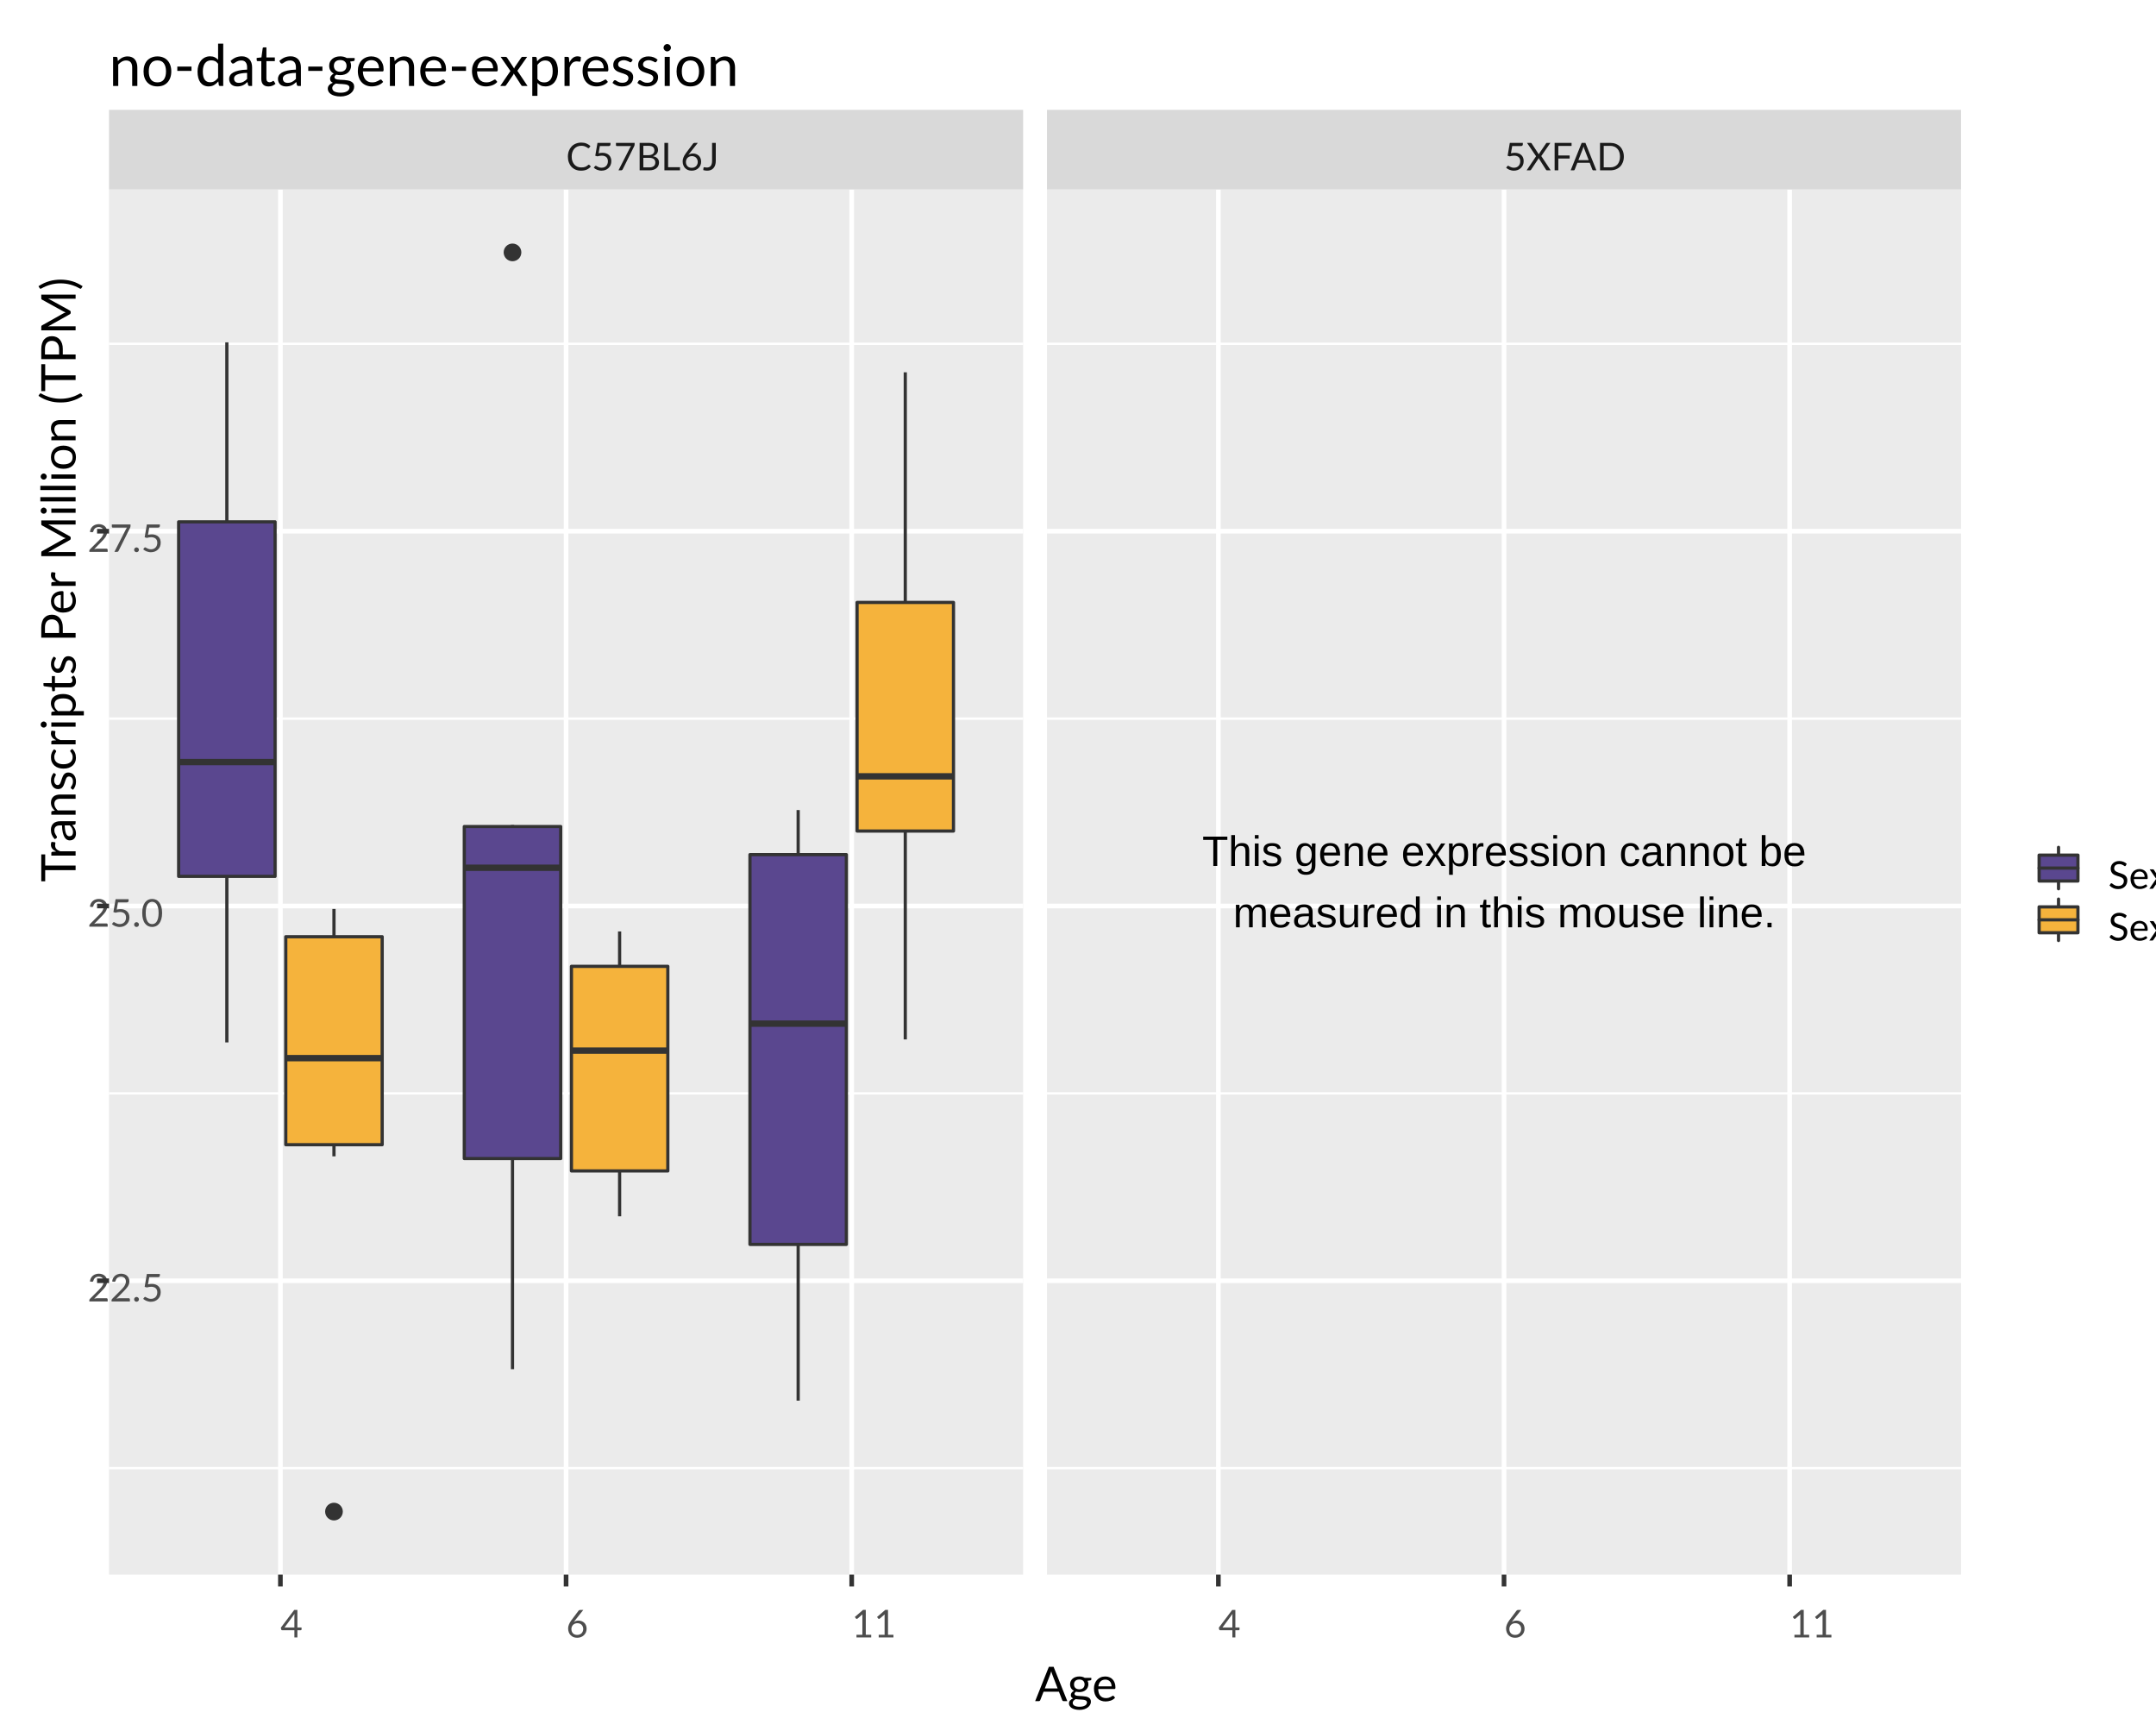
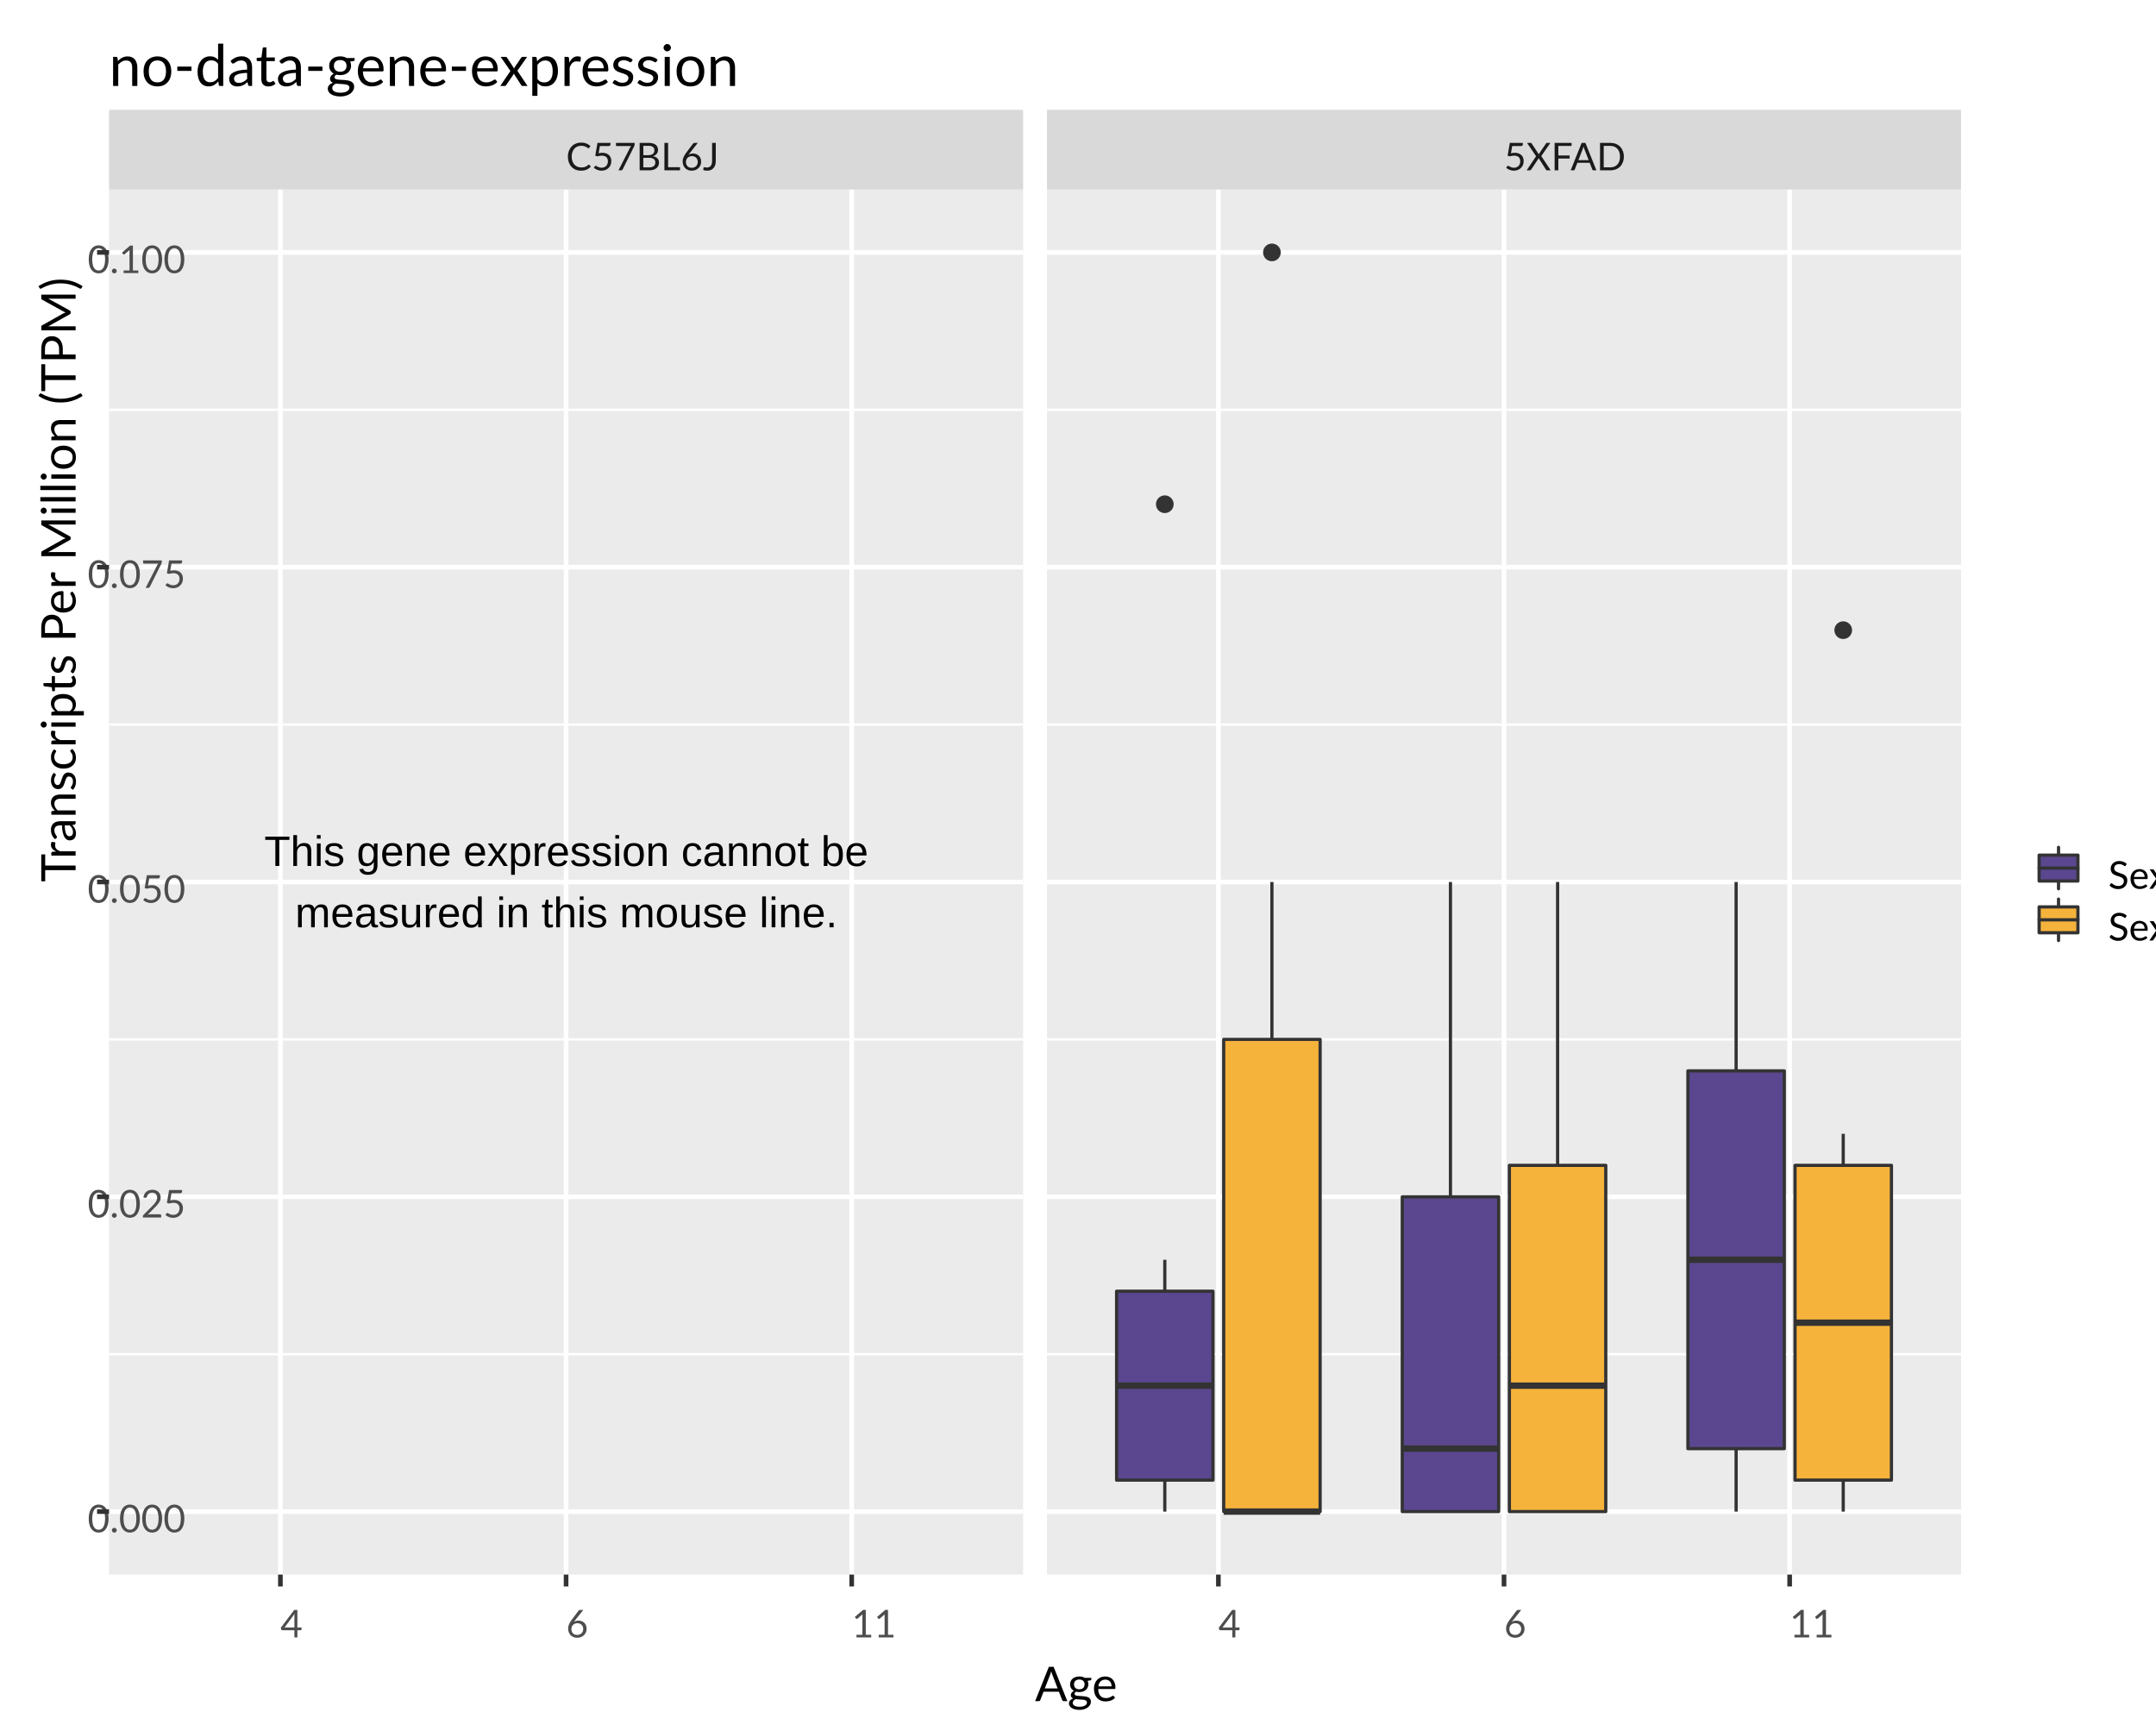
<svg xmlns="http://www.w3.org/2000/svg" viewBox="0 0 720.00 576.00">
  <defs>
    <style type="text/css">
    line, polyline, polygon, path, rect, circle {
      fill: none;
      stroke: #000000;
      stroke-linecap: round;
      stroke-linejoin: round;
      stroke-miterlimit: 10.00;
    }
  </style>
  </defs>
  <rect width="100%" height="100%" style="stroke: none; fill: #FFFFFF;" />
  <rect x="0.00" y="0.00" width="720.00" height="576.00" style="stroke-width: 1.55; stroke: #FFFFFF; fill: #FFFFFF;" />
  <defs>
    <clipPath id="cpMzYuNDF8MzQxLjY3fDUyNS43N3w2My4yNQ==">
      <rect x="36.41" y="63.25" width="305.26" height="462.52" />
    </clipPath>
  </defs>
  <rect x="36.41" y="63.25" width="305.26" height="462.52" style="stroke-width: 1.55; stroke: none; fill: #EBEBEB;" clip-path="url(#cpMzYuNDF8MzQxLjY3fDUyNS43N3w2My4yNQ==)" />
-   <polyline points="36.41,490.23 341.67,490.23 " style="stroke-width: 0.78; stroke: #FFFFFF; stroke-linecap: butt;" clip-path="url(#cpMzYuNDF8MzQxLjY3fDUyNS43N3w2My4yNQ==)" />
-   <polyline points="36.41,365.09 341.67,365.09 " style="stroke-width: 0.78; stroke: #FFFFFF; stroke-linecap: butt;" clip-path="url(#cpMzYuNDF8MzQxLjY3fDUyNS43N3w2My4yNQ==)" />
-   <polyline points="36.41,239.95 341.67,239.95 " style="stroke-width: 0.78; stroke: #FFFFFF; stroke-linecap: butt;" clip-path="url(#cpMzYuNDF8MzQxLjY3fDUyNS43N3w2My4yNQ==)" />
-   <polyline points="36.41,114.81 341.67,114.81 " style="stroke-width: 0.78; stroke: #FFFFFF; stroke-linecap: butt;" clip-path="url(#cpMzYuNDF8MzQxLjY3fDUyNS43N3w2My4yNQ==)" />
-   <polyline points="36.41,427.66 341.67,427.66 " style="stroke-width: 1.55; stroke: #FFFFFF; stroke-linecap: butt;" clip-path="url(#cpMzYuNDF8MzQxLjY3fDUyNS43N3w2My4yNQ==)" />
-   <polyline points="36.41,302.52 341.67,302.52 " style="stroke-width: 1.55; stroke: #FFFFFF; stroke-linecap: butt;" clip-path="url(#cpMzYuNDF8MzQxLjY3fDUyNS43N3w2My4yNQ==)" />
-   <polyline points="36.41,177.38 341.67,177.38 " style="stroke-width: 1.55; stroke: #FFFFFF; stroke-linecap: butt;" clip-path="url(#cpMzYuNDF8MzQxLjY3fDUyNS43N3w2My4yNQ==)" />
+   <polyline points="36.41,452.19 341.67,452.19 " style="stroke-width: 0.78; stroke: #FFFFFF; stroke-linecap: butt;" clip-path="url(#cpMzYuNDF8MzQxLjY3fDUyNS43N3w2My4yNQ==)" />
+   <polyline points="36.41,347.07 341.67,347.07 " style="stroke-width: 0.78; stroke: #FFFFFF; stroke-linecap: butt;" clip-path="url(#cpMzYuNDF8MzQxLjY3fDUyNS43N3w2My4yNQ==)" />
+   <polyline points="36.41,241.95 341.67,241.95 " style="stroke-width: 0.78; stroke: #FFFFFF; stroke-linecap: butt;" clip-path="url(#cpMzYuNDF8MzQxLjY3fDUyNS43N3w2My4yNQ==)" />
+   <polyline points="36.41,136.83 341.67,136.83 " style="stroke-width: 0.78; stroke: #FFFFFF; stroke-linecap: butt;" clip-path="url(#cpMzYuNDF8MzQxLjY3fDUyNS43N3w2My4yNQ==)" />
+   <polyline points="36.41,504.74 341.67,504.74 " style="stroke-width: 1.55; stroke: #FFFFFF; stroke-linecap: butt;" clip-path="url(#cpMzYuNDF8MzQxLjY3fDUyNS43N3w2My4yNQ==)" />
+   <polyline points="36.41,399.63 341.67,399.63 " style="stroke-width: 1.55; stroke: #FFFFFF; stroke-linecap: butt;" clip-path="url(#cpMzYuNDF8MzQxLjY3fDUyNS43N3w2My4yNQ==)" />
+   <polyline points="36.41,294.51 341.67,294.51 " style="stroke-width: 1.55; stroke: #FFFFFF; stroke-linecap: butt;" clip-path="url(#cpMzYuNDF8MzQxLjY3fDUyNS43N3w2My4yNQ==)" />
+   <polyline points="36.41,189.39 341.67,189.39 " style="stroke-width: 1.55; stroke: #FFFFFF; stroke-linecap: butt;" clip-path="url(#cpMzYuNDF8MzQxLjY3fDUyNS43N3w2My4yNQ==)" />
+   <polyline points="36.41,84.28 341.67,84.28 " style="stroke-width: 1.55; stroke: #FFFFFF; stroke-linecap: butt;" clip-path="url(#cpMzYuNDF8MzQxLjY3fDUyNS43N3w2My4yNQ==)" />
  <polyline points="93.64,525.77 93.64,63.25 " style="stroke-width: 1.55; stroke: #FFFFFF; stroke-linecap: butt;" clip-path="url(#cpMzYuNDF8MzQxLjY3fDUyNS43N3w2My4yNQ==)" />
  <polyline points="189.04,525.77 189.04,63.25 " style="stroke-width: 1.55; stroke: #FFFFFF; stroke-linecap: butt;" clip-path="url(#cpMzYuNDF8MzQxLjY3fDUyNS43N3w2My4yNQ==)" />
  <polyline points="284.43,525.77 284.43,63.25 " style="stroke-width: 1.55; stroke: #FFFFFF; stroke-linecap: butt;" clip-path="url(#cpMzYuNDF8MzQxLjY3fDUyNS43N3w2My4yNQ==)" />
-   <line x1="75.76" y1="174.25" x2="75.76" y2="114.31" style="stroke-width: 1.07; stroke: #333333; stroke-linecap: butt;" clip-path="url(#cpMzYuNDF8MzQxLjY3fDUyNS43N3w2My4yNQ==)" />
-   <line x1="75.76" y1="292.63" x2="75.76" y2="348.07" style="stroke-width: 1.07; stroke: #333333; stroke-linecap: butt;" clip-path="url(#cpMzYuNDF8MzQxLjY3fDUyNS43N3w2My4yNQ==)" />
-   <polygon points="59.66,174.25 59.66,292.63 91.86,292.63 91.86,174.25 59.66,174.25 " style="stroke-width: 1.07; stroke: #333333; fill: #5A478F;" clip-path="url(#cpMzYuNDF8MzQxLjY3fDUyNS43N3w2My4yNQ==)" />
-   <line x1="59.66" y1="254.47" x2="91.86" y2="254.47" style="stroke-width: 2.13; stroke: #333333; stroke-linecap: butt;" clip-path="url(#cpMzYuNDF8MzQxLjY3fDUyNS43N3w2My4yNQ==)" />
-   <circle cx="111.53" cy="504.74" r="1.95pt" style="stroke-width: 0.71; stroke: #333333; fill: #333333;" clip-path="url(#cpMzYuNDF8MzQxLjY3fDUyNS43N3w2My4yNQ==)" />
-   <line x1="111.53" y1="312.78" x2="111.53" y2="303.52" style="stroke-width: 1.07; stroke: #333333; stroke-linecap: butt;" clip-path="url(#cpMzYuNDF8MzQxLjY3fDUyNS43N3w2My4yNQ==)" />
-   <line x1="111.53" y1="382.23" x2="111.53" y2="386.11" style="stroke-width: 1.07; stroke: #333333; stroke-linecap: butt;" clip-path="url(#cpMzYuNDF8MzQxLjY3fDUyNS43N3w2My4yNQ==)" />
-   <polygon points="95.43,312.78 95.43,382.23 127.63,382.23 127.63,312.78 95.43,312.78 " style="stroke-width: 1.07; stroke: #333333; fill: #F5B33C;" clip-path="url(#cpMzYuNDF8MzQxLjY3fDUyNS43N3w2My4yNQ==)" />
-   <line x1="95.43" y1="353.33" x2="127.63" y2="353.33" style="stroke-width: 2.13; stroke: #333333; stroke-linecap: butt;" clip-path="url(#cpMzYuNDF8MzQxLjY3fDUyNS43N3w2My4yNQ==)" />
-   <circle cx="171.15" cy="84.28" r="1.95pt" style="stroke-width: 0.71; stroke: #333333; fill: #333333;" clip-path="url(#cpMzYuNDF8MzQxLjY3fDUyNS43N3w2My4yNQ==)" />
-   <line x1="171.15" y1="275.99" x2="171.15" y2="275.49" style="stroke-width: 1.07; stroke: #333333; stroke-linecap: butt;" clip-path="url(#cpMzYuNDF8MzQxLjY3fDUyNS43N3w2My4yNQ==)" />
-   <line x1="171.15" y1="386.86" x2="171.15" y2="457.19" style="stroke-width: 1.07; stroke: #333333; stroke-linecap: butt;" clip-path="url(#cpMzYuNDF8MzQxLjY3fDUyNS43N3w2My4yNQ==)" />
-   <polygon points="155.05,275.99 155.05,386.86 187.25,386.86 187.25,275.99 155.05,275.99 " style="stroke-width: 1.07; stroke: #333333; fill: #5A478F;" clip-path="url(#cpMzYuNDF8MzQxLjY3fDUyNS43N3w2My4yNQ==)" />
-   <line x1="155.05" y1="289.75" x2="187.25" y2="289.75" style="stroke-width: 2.13; stroke: #333333; stroke-linecap: butt;" clip-path="url(#cpMzYuNDF8MzQxLjY3fDUyNS43N3w2My4yNQ==)" />
-   <line x1="206.92" y1="322.67" x2="206.92" y2="311.03" style="stroke-width: 1.07; stroke: #333333; stroke-linecap: butt;" clip-path="url(#cpMzYuNDF8MzQxLjY3fDUyNS43N3w2My4yNQ==)" />
-   <line x1="206.92" y1="390.99" x2="206.92" y2="406.13" style="stroke-width: 1.07; stroke: #333333; stroke-linecap: butt;" clip-path="url(#cpMzYuNDF8MzQxLjY3fDUyNS43N3w2My4yNQ==)" />
-   <polygon points="190.83,322.67 190.83,390.99 223.02,390.99 223.02,322.67 190.83,322.67 " style="stroke-width: 1.07; stroke: #333333; fill: #F5B33C;" clip-path="url(#cpMzYuNDF8MzQxLjY3fDUyNS43N3w2My4yNQ==)" />
-   <line x1="190.83" y1="350.82" x2="223.02" y2="350.82" style="stroke-width: 2.13; stroke: #333333; stroke-linecap: butt;" clip-path="url(#cpMzYuNDF8MzQxLjY3fDUyNS43N3w2My4yNQ==)" />
-   <line x1="266.55" y1="285.37" x2="266.55" y2="270.48" style="stroke-width: 1.07; stroke: #333333; stroke-linecap: butt;" clip-path="url(#cpMzYuNDF8MzQxLjY3fDUyNS43N3w2My4yNQ==)" />
-   <line x1="266.55" y1="415.52" x2="266.55" y2="467.70" style="stroke-width: 1.07; stroke: #333333; stroke-linecap: butt;" clip-path="url(#cpMzYuNDF8MzQxLjY3fDUyNS43N3w2My4yNQ==)" />
-   <polygon points="250.45,285.37 250.45,415.52 282.64,415.52 282.64,285.37 250.45,285.37 " style="stroke-width: 1.07; stroke: #333333; fill: #5A478F;" clip-path="url(#cpMzYuNDF8MzQxLjY3fDUyNS43N3w2My4yNQ==)" />
-   <line x1="250.45" y1="341.81" x2="282.64" y2="341.81" style="stroke-width: 2.13; stroke: #333333; stroke-linecap: butt;" clip-path="url(#cpMzYuNDF8MzQxLjY3fDUyNS43N3w2My4yNQ==)" />
-   <line x1="302.32" y1="201.16" x2="302.32" y2="124.32" style="stroke-width: 1.07; stroke: #333333; stroke-linecap: butt;" clip-path="url(#cpMzYuNDF8MzQxLjY3fDUyNS43N3w2My4yNQ==)" />
-   <line x1="302.32" y1="277.49" x2="302.32" y2="347.07" style="stroke-width: 1.07; stroke: #333333; stroke-linecap: butt;" clip-path="url(#cpMzYuNDF8MzQxLjY3fDUyNS43N3w2My4yNQ==)" />
-   <polygon points="286.22,201.16 286.22,277.49 318.42,277.49 318.42,201.16 286.22,201.16 " style="stroke-width: 1.07; stroke: #333333; fill: #F5B33C;" clip-path="url(#cpMzYuNDF8MzQxLjY3fDUyNS43N3w2My4yNQ==)" />
-   <line x1="286.22" y1="259.22" x2="318.42" y2="259.22" style="stroke-width: 2.13; stroke: #333333; stroke-linecap: butt;" clip-path="url(#cpMzYuNDF8MzQxLjY3fDUyNS43N3w2My4yNQ==)" />
+   <g clip-path="url(#cpMzYuNDF8MzQxLjY3fDUyNS43N3w2My4yNQ==)">
+     <text x="88.27" y="289.16" style="font-size: 14.23px; font-family: Liberation Sans;" textLength="201.55px" lengthAdjust="spacingAndGlyphs">This gene expression cannot be</text>
+   </g>
+   <g clip-path="url(#cpMzYuNDF8MzQxLjY3fDUyNS43N3w2My4yNQ==)">
+     <text x="98.55" y="309.64" style="font-size: 14.23px; font-family: Liberation Sans;" textLength="180.97px" lengthAdjust="spacingAndGlyphs">measured in this mouse line.</text>
+   </g>
  <defs>
    <clipPath id="cpMC4wMHw3MjAuMDB8NTc2LjAwfDAuMDA=">
      <rect x="0.00" y="0.00" width="720.00" height="576.00" />
    </clipPath>
  </defs>
  <defs>
    <clipPath id="cpMzQ5LjY0fDY1NC45MHw1MjUuNzd8NjMuMjU=">
      <rect x="349.64" y="63.25" width="305.26" height="462.52" />
    </clipPath>
  </defs>
  <rect x="349.64" y="63.25" width="305.26" height="462.52" style="stroke-width: 1.55; stroke: none; fill: #EBEBEB;" clip-path="url(#cpMzQ5LjY0fDY1NC45MHw1MjUuNzd8NjMuMjU=)" />
-   <polyline points="349.64,490.23 654.90,490.23 " style="stroke-width: 0.78; stroke: #FFFFFF; stroke-linecap: butt;" clip-path="url(#cpMzQ5LjY0fDY1NC45MHw1MjUuNzd8NjMuMjU=)" />
-   <polyline points="349.64,365.09 654.90,365.09 " style="stroke-width: 0.78; stroke: #FFFFFF; stroke-linecap: butt;" clip-path="url(#cpMzQ5LjY0fDY1NC45MHw1MjUuNzd8NjMuMjU=)" />
-   <polyline points="349.64,239.95 654.90,239.95 " style="stroke-width: 0.78; stroke: #FFFFFF; stroke-linecap: butt;" clip-path="url(#cpMzQ5LjY0fDY1NC45MHw1MjUuNzd8NjMuMjU=)" />
-   <polyline points="349.64,114.81 654.90,114.81 " style="stroke-width: 0.78; stroke: #FFFFFF; stroke-linecap: butt;" clip-path="url(#cpMzQ5LjY0fDY1NC45MHw1MjUuNzd8NjMuMjU=)" />
-   <polyline points="349.64,427.66 654.90,427.66 " style="stroke-width: 1.55; stroke: #FFFFFF; stroke-linecap: butt;" clip-path="url(#cpMzQ5LjY0fDY1NC45MHw1MjUuNzd8NjMuMjU=)" />
-   <polyline points="349.64,302.52 654.90,302.52 " style="stroke-width: 1.55; stroke: #FFFFFF; stroke-linecap: butt;" clip-path="url(#cpMzQ5LjY0fDY1NC45MHw1MjUuNzd8NjMuMjU=)" />
-   <polyline points="349.64,177.38 654.90,177.38 " style="stroke-width: 1.55; stroke: #FFFFFF; stroke-linecap: butt;" clip-path="url(#cpMzQ5LjY0fDY1NC45MHw1MjUuNzd8NjMuMjU=)" />
+   <polyline points="349.64,452.19 654.90,452.19 " style="stroke-width: 0.78; stroke: #FFFFFF; stroke-linecap: butt;" clip-path="url(#cpMzQ5LjY0fDY1NC45MHw1MjUuNzd8NjMuMjU=)" />
+   <polyline points="349.64,347.07 654.90,347.07 " style="stroke-width: 0.78; stroke: #FFFFFF; stroke-linecap: butt;" clip-path="url(#cpMzQ5LjY0fDY1NC45MHw1MjUuNzd8NjMuMjU=)" />
+   <polyline points="349.64,241.95 654.90,241.95 " style="stroke-width: 0.78; stroke: #FFFFFF; stroke-linecap: butt;" clip-path="url(#cpMzQ5LjY0fDY1NC45MHw1MjUuNzd8NjMuMjU=)" />
+   <polyline points="349.64,136.83 654.90,136.83 " style="stroke-width: 0.78; stroke: #FFFFFF; stroke-linecap: butt;" clip-path="url(#cpMzQ5LjY0fDY1NC45MHw1MjUuNzd8NjMuMjU=)" />
+   <polyline points="349.64,504.74 654.90,504.74 " style="stroke-width: 1.55; stroke: #FFFFFF; stroke-linecap: butt;" clip-path="url(#cpMzQ5LjY0fDY1NC45MHw1MjUuNzd8NjMuMjU=)" />
+   <polyline points="349.64,399.63 654.90,399.63 " style="stroke-width: 1.55; stroke: #FFFFFF; stroke-linecap: butt;" clip-path="url(#cpMzQ5LjY0fDY1NC45MHw1MjUuNzd8NjMuMjU=)" />
+   <polyline points="349.64,294.51 654.90,294.51 " style="stroke-width: 1.55; stroke: #FFFFFF; stroke-linecap: butt;" clip-path="url(#cpMzQ5LjY0fDY1NC45MHw1MjUuNzd8NjMuMjU=)" />
+   <polyline points="349.64,189.39 654.90,189.39 " style="stroke-width: 1.55; stroke: #FFFFFF; stroke-linecap: butt;" clip-path="url(#cpMzQ5LjY0fDY1NC45MHw1MjUuNzd8NjMuMjU=)" />
+   <polyline points="349.64,84.28 654.90,84.28 " style="stroke-width: 1.55; stroke: #FFFFFF; stroke-linecap: butt;" clip-path="url(#cpMzQ5LjY0fDY1NC45MHw1MjUuNzd8NjMuMjU=)" />
  <polyline points="406.88,525.77 406.88,63.25 " style="stroke-width: 1.55; stroke: #FFFFFF; stroke-linecap: butt;" clip-path="url(#cpMzQ5LjY0fDY1NC45MHw1MjUuNzd8NjMuMjU=)" />
  <polyline points="502.27,525.77 502.27,63.25 " style="stroke-width: 1.55; stroke: #FFFFFF; stroke-linecap: butt;" clip-path="url(#cpMzQ5LjY0fDY1NC45MHw1MjUuNzd8NjMuMjU=)" />
  <polyline points="597.66,525.77 597.66,63.25 " style="stroke-width: 1.55; stroke: #FFFFFF; stroke-linecap: butt;" clip-path="url(#cpMzQ5LjY0fDY1NC45MHw1MjUuNzd8NjMuMjU=)" />
-   <g clip-path="url(#cpMzQ5LjY0fDY1NC45MHw1MjUuNzd8NjMuMjU=)">
-     <text x="401.50" y="289.16" style="font-size: 14.23px; font-family: Liberation Sans;" textLength="201.55px" lengthAdjust="spacingAndGlyphs">This gene expression cannot be</text>
-   </g>
-   <g clip-path="url(#cpMzQ5LjY0fDY1NC45MHw1MjUuNzd8NjMuMjU=)">
-     <text x="411.78" y="309.64" style="font-size: 14.23px; font-family: Liberation Sans;" textLength="180.97px" lengthAdjust="spacingAndGlyphs">measured in this mouse line.</text>
-   </g>
+   <circle cx="388.99" cy="168.37" r="1.95pt" style="stroke-width: 0.71; stroke: #333333; fill: #333333;" clip-path="url(#cpMzQ5LjY0fDY1NC45MHw1MjUuNzd8NjMuMjU=)" />
+   <line x1="388.99" y1="431.16" x2="388.99" y2="420.65" style="stroke-width: 1.07; stroke: #333333; stroke-linecap: butt;" clip-path="url(#cpMzQ5LjY0fDY1NC45MHw1MjUuNzd8NjMuMjU=)" />
+   <line x1="388.99" y1="494.23" x2="388.99" y2="504.74" style="stroke-width: 1.07; stroke: #333333; stroke-linecap: butt;" clip-path="url(#cpMzQ5LjY0fDY1NC45MHw1MjUuNzd8NjMuMjU=)" />
+   <polygon points="372.89,431.16 372.89,494.23 405.09,494.23 405.09,431.16 372.89,431.16 " style="stroke-width: 1.07; stroke: #333333; fill: #5A478F;" clip-path="url(#cpMzQ5LjY0fDY1NC45MHw1MjUuNzd8NjMuMjU=)" />
+   <line x1="372.89" y1="462.70" x2="405.09" y2="462.70" style="stroke-width: 2.13; stroke: #333333; stroke-linecap: butt;" clip-path="url(#cpMzQ5LjY0fDY1NC45MHw1MjUuNzd8NjMuMjU=)" />
+   <circle cx="424.76" cy="84.28" r="1.95pt" style="stroke-width: 0.71; stroke: #333333; fill: #333333;" clip-path="url(#cpMzQ5LjY0fDY1NC45MHw1MjUuNzd8NjMuMjU=)" />
+   <line x1="424.76" y1="347.07" x2="424.76" y2="294.51" style="stroke-width: 1.07; stroke: #333333; stroke-linecap: butt;" clip-path="url(#cpMzQ5LjY0fDY1NC45MHw1MjUuNzd8NjMuMjU=)" />
+   <line x1="424.76" y1="504.74" x2="424.76" y2="504.74" style="stroke-width: 1.07; stroke: #333333; stroke-linecap: butt;" clip-path="url(#cpMzQ5LjY0fDY1NC45MHw1MjUuNzd8NjMuMjU=)" />
+   <polygon points="408.66,347.07 408.66,504.74 440.86,504.74 440.86,347.07 408.66,347.07 " style="stroke-width: 1.07; stroke: #333333; fill: #F5B33C;" clip-path="url(#cpMzQ5LjY0fDY1NC45MHw1MjUuNzd8NjMuMjU=)" />
+   <line x1="408.66" y1="504.74" x2="440.86" y2="504.74" style="stroke-width: 2.13; stroke: #333333; stroke-linecap: butt;" clip-path="url(#cpMzQ5LjY0fDY1NC45MHw1MjUuNzd8NjMuMjU=)" />
+   <line x1="484.38" y1="399.63" x2="484.38" y2="294.51" style="stroke-width: 1.07; stroke: #333333; stroke-linecap: butt;" clip-path="url(#cpMzQ5LjY0fDY1NC45MHw1MjUuNzd8NjMuMjU=)" />
+   <line x1="484.38" y1="504.74" x2="484.38" y2="504.74" style="stroke-width: 1.07; stroke: #333333; stroke-linecap: butt;" clip-path="url(#cpMzQ5LjY0fDY1NC45MHw1MjUuNzd8NjMuMjU=)" />
+   <polygon points="468.29,399.63 468.29,504.74 500.48,504.74 500.48,399.63 468.29,399.63 " style="stroke-width: 1.07; stroke: #333333; fill: #5A478F;" clip-path="url(#cpMzQ5LjY0fDY1NC45MHw1MjUuNzd8NjMuMjU=)" />
+   <line x1="468.29" y1="483.72" x2="500.48" y2="483.72" style="stroke-width: 2.13; stroke: #333333; stroke-linecap: butt;" clip-path="url(#cpMzQ5LjY0fDY1NC45MHw1MjUuNzd8NjMuMjU=)" />
+   <line x1="520.16" y1="389.12" x2="520.16" y2="294.51" style="stroke-width: 1.07; stroke: #333333; stroke-linecap: butt;" clip-path="url(#cpMzQ5LjY0fDY1NC45MHw1MjUuNzd8NjMuMjU=)" />
+   <line x1="520.16" y1="504.74" x2="520.16" y2="504.74" style="stroke-width: 1.07; stroke: #333333; stroke-linecap: butt;" clip-path="url(#cpMzQ5LjY0fDY1NC45MHw1MjUuNzd8NjMuMjU=)" />
+   <polygon points="504.06,389.12 504.06,504.74 536.25,504.74 536.25,389.12 504.06,389.12 " style="stroke-width: 1.07; stroke: #333333; fill: #F5B33C;" clip-path="url(#cpMzQ5LjY0fDY1NC45MHw1MjUuNzd8NjMuMjU=)" />
+   <line x1="504.06" y1="462.70" x2="536.25" y2="462.70" style="stroke-width: 2.13; stroke: #333333; stroke-linecap: butt;" clip-path="url(#cpMzQ5LjY0fDY1NC45MHw1MjUuNzd8NjMuMjU=)" />
+   <line x1="579.78" y1="357.58" x2="579.78" y2="294.51" style="stroke-width: 1.07; stroke: #333333; stroke-linecap: butt;" clip-path="url(#cpMzQ5LjY0fDY1NC45MHw1MjUuNzd8NjMuMjU=)" />
+   <line x1="579.78" y1="483.72" x2="579.78" y2="504.74" style="stroke-width: 1.07; stroke: #333333; stroke-linecap: butt;" clip-path="url(#cpMzQ5LjY0fDY1NC45MHw1MjUuNzd8NjMuMjU=)" />
+   <polygon points="563.68,357.58 563.68,483.72 595.87,483.72 595.87,357.58 563.68,357.58 " style="stroke-width: 1.07; stroke: #333333; fill: #5A478F;" clip-path="url(#cpMzQ5LjY0fDY1NC45MHw1MjUuNzd8NjMuMjU=)" />
+   <line x1="563.68" y1="420.65" x2="595.87" y2="420.65" style="stroke-width: 2.13; stroke: #333333; stroke-linecap: butt;" clip-path="url(#cpMzQ5LjY0fDY1NC45MHw1MjUuNzd8NjMuMjU=)" />
+   <circle cx="615.55" cy="210.42" r="1.95pt" style="stroke-width: 0.71; stroke: #333333; fill: #333333;" clip-path="url(#cpMzQ5LjY0fDY1NC45MHw1MjUuNzd8NjMuMjU=)" />
+   <line x1="615.55" y1="389.12" x2="615.55" y2="378.60" style="stroke-width: 1.07; stroke: #333333; stroke-linecap: butt;" clip-path="url(#cpMzQ5LjY0fDY1NC45MHw1MjUuNzd8NjMuMjU=)" />
+   <line x1="615.55" y1="494.23" x2="615.55" y2="504.74" style="stroke-width: 1.07; stroke: #333333; stroke-linecap: butt;" clip-path="url(#cpMzQ5LjY0fDY1NC45MHw1MjUuNzd8NjMuMjU=)" />
+   <polygon points="599.45,389.12 599.45,494.23 631.65,494.23 631.65,389.12 599.45,389.12 " style="stroke-width: 1.07; stroke: #333333; fill: #F5B33C;" clip-path="url(#cpMzQ5LjY0fDY1NC45MHw1MjUuNzd8NjMuMjU=)" />
+   <line x1="599.45" y1="441.67" x2="631.65" y2="441.67" style="stroke-width: 2.13; stroke: #333333; stroke-linecap: butt;" clip-path="url(#cpMzQ5LjY0fDY1NC45MHw1MjUuNzd8NjMuMjU=)" />
  <defs>
    <clipPath id="cpMC4wMHw3MjAuMDB8NTc2LjAwfDAuMDA=">
      <rect x="0.00" y="0.00" width="720.00" height="576.00" />
    </clipPath>
  </defs>
  <defs>
    <clipPath id="cpMzYuNDF8MzQxLjY3fDYzLjI1fDM2LjY4">
      <rect x="36.41" y="36.68" width="305.26" height="26.58" />
    </clipPath>
  </defs>
  <rect x="36.41" y="36.68" width="305.26" height="26.58" style="stroke-width: 1.55; stroke: none; fill: #D9D9D9;" clip-path="url(#cpMzYuNDF8MzQxLjY3fDYzLjI1fDM2LjY4)" />
  <g clip-path="url(#cpMzYuNDF8MzQxLjY3fDYzLjI1fDM2LjY4)">
    <text x="189.04" y="56.88" style="font-size: 12.80px; fill: #1A1A1A; font-family: Lato;" textLength="0.00px" lengthAdjust="spacingAndGlyphs">C57BL6J</text>
  </g>
  <defs>
    <clipPath id="cpMC4wMHw3MjAuMDB8NTc2LjAwfDAuMDA=">
      <rect x="0.00" y="0.00" width="720.00" height="576.00" />
    </clipPath>
  </defs>
  <defs>
    <clipPath id="cpMzQ5LjY0fDY1NC45MHw2My4yNXwzNi42OA==">
      <rect x="349.64" y="36.68" width="305.26" height="26.58" />
    </clipPath>
  </defs>
  <rect x="349.64" y="36.68" width="305.26" height="26.58" style="stroke-width: 1.55; stroke: none; fill: #D9D9D9;" clip-path="url(#cpMzQ5LjY0fDY1NC45MHw2My4yNXwzNi42OA==)" />
  <g clip-path="url(#cpMzQ5LjY0fDY1NC45MHw2My4yNXwzNi42OA==)">
    <text x="502.27" y="56.88" style="font-size: 12.80px; fill: #1A1A1A; font-family: Lato;" textLength="0.00px" lengthAdjust="spacingAndGlyphs">5XFAD</text>
  </g>
  <defs>
    <clipPath id="cpMC4wMHw3MjAuMDB8NTc2LjAwfDAuMDA=">
      <rect x="0.00" y="0.00" width="720.00" height="576.00" />
    </clipPath>
  </defs>
  <polyline points="93.64,529.75 93.64,525.77 " style="stroke-width: 1.55; stroke: #333333; stroke-linecap: butt;" clip-path="url(#cpMC4wMHw3MjAuMDB8NTc2LjAwfDAuMDA=)" />
  <polyline points="189.04,529.75 189.04,525.77 " style="stroke-width: 1.55; stroke: #333333; stroke-linecap: butt;" clip-path="url(#cpMC4wMHw3MjAuMDB8NTc2LjAwfDAuMDA=)" />
  <polyline points="284.43,529.75 284.43,525.77 " style="stroke-width: 1.55; stroke: #333333; stroke-linecap: butt;" clip-path="url(#cpMC4wMHw3MjAuMDB8NTc2LjAwfDAuMDA=)" />
  <g clip-path="url(#cpMC4wMHw3MjAuMDB8NTc2LjAwfDAuMDA=)">
    <text x="93.64" y="546.76" style="font-size: 12.80px; fill: #4D4D4D; font-family: Lato;" textLength="0.00px" lengthAdjust="spacingAndGlyphs">4</text>
  </g>
  <g clip-path="url(#cpMC4wMHw3MjAuMDB8NTc2LjAwfDAuMDA=)">
    <text x="189.04" y="546.76" style="font-size: 12.80px; fill: #4D4D4D; font-family: Lato;" textLength="0.00px" lengthAdjust="spacingAndGlyphs">6</text>
  </g>
  <g clip-path="url(#cpMC4wMHw3MjAuMDB8NTc2LjAwfDAuMDA=)">
    <text x="284.43" y="546.76" style="font-size: 12.80px; fill: #4D4D4D; font-family: Lato;" textLength="0.00px" lengthAdjust="spacingAndGlyphs">11</text>
  </g>
  <polyline points="406.88,529.75 406.88,525.77 " style="stroke-width: 1.55; stroke: #333333; stroke-linecap: butt;" clip-path="url(#cpMC4wMHw3MjAuMDB8NTc2LjAwfDAuMDA=)" />
  <polyline points="502.27,529.75 502.27,525.77 " style="stroke-width: 1.55; stroke: #333333; stroke-linecap: butt;" clip-path="url(#cpMC4wMHw3MjAuMDB8NTc2LjAwfDAuMDA=)" />
  <polyline points="597.66,529.75 597.66,525.77 " style="stroke-width: 1.55; stroke: #333333; stroke-linecap: butt;" clip-path="url(#cpMC4wMHw3MjAuMDB8NTc2LjAwfDAuMDA=)" />
  <g clip-path="url(#cpMC4wMHw3MjAuMDB8NTc2LjAwfDAuMDA=)">
    <text x="406.88" y="546.76" style="font-size: 12.80px; fill: #4D4D4D; font-family: Lato;" textLength="0.00px" lengthAdjust="spacingAndGlyphs">4</text>
  </g>
  <g clip-path="url(#cpMC4wMHw3MjAuMDB8NTc2LjAwfDAuMDA=)">
    <text x="502.27" y="546.76" style="font-size: 12.80px; fill: #4D4D4D; font-family: Lato;" textLength="0.00px" lengthAdjust="spacingAndGlyphs">6</text>
  </g>
  <g clip-path="url(#cpMC4wMHw3MjAuMDB8NTc2LjAwfDAuMDA=)">
    <text x="597.66" y="546.76" style="font-size: 12.80px; fill: #4D4D4D; font-family: Lato;" textLength="0.00px" lengthAdjust="spacingAndGlyphs">11</text>
  </g>
  <g clip-path="url(#cpMC4wMHw3MjAuMDB8NTc2LjAwfDAuMDA=)">
-     <text x="29.24" y="434.57" style="font-size: 12.80px; fill: #4D4D4D; font-family: Lato;" textLength="0.00px" lengthAdjust="spacingAndGlyphs">22.5</text>
+     <text x="29.24" y="511.66" style="font-size: 12.80px; fill: #4D4D4D; font-family: Lato;" textLength="0.00px" lengthAdjust="spacingAndGlyphs">0.000</text>
  </g>
  <g clip-path="url(#cpMC4wMHw3MjAuMDB8NTc2LjAwfDAuMDA=)">
-     <text x="29.24" y="309.43" style="font-size: 12.80px; fill: #4D4D4D; font-family: Lato;" textLength="0.00px" lengthAdjust="spacingAndGlyphs">25.0</text>
+     <text x="29.24" y="406.54" style="font-size: 12.80px; fill: #4D4D4D; font-family: Lato;" textLength="0.00px" lengthAdjust="spacingAndGlyphs">0.025</text>
  </g>
  <g clip-path="url(#cpMC4wMHw3MjAuMDB8NTc2LjAwfDAuMDA=)">
-     <text x="29.24" y="184.29" style="font-size: 12.80px; fill: #4D4D4D; font-family: Lato;" textLength="0.00px" lengthAdjust="spacingAndGlyphs">27.5</text>
+     <text x="29.24" y="301.42" style="font-size: 12.80px; fill: #4D4D4D; font-family: Lato;" textLength="0.00px" lengthAdjust="spacingAndGlyphs">0.050</text>
  </g>
-   <polyline points="32.42,427.66 36.41,427.66 " style="stroke-width: 1.55; stroke: #333333; stroke-linecap: butt;" clip-path="url(#cpMC4wMHw3MjAuMDB8NTc2LjAwfDAuMDA=)" />
-   <polyline points="32.42,302.52 36.41,302.52 " style="stroke-width: 1.55; stroke: #333333; stroke-linecap: butt;" clip-path="url(#cpMC4wMHw3MjAuMDB8NTc2LjAwfDAuMDA=)" />
-   <polyline points="32.42,177.38 36.41,177.38 " style="stroke-width: 1.55; stroke: #333333; stroke-linecap: butt;" clip-path="url(#cpMC4wMHw3MjAuMDB8NTc2LjAwfDAuMDA=)" />
+   <g clip-path="url(#cpMC4wMHw3MjAuMDB8NTc2LjAwfDAuMDA=)">
+     <text x="29.24" y="196.30" style="font-size: 12.80px; fill: #4D4D4D; font-family: Lato;" textLength="0.00px" lengthAdjust="spacingAndGlyphs">0.075</text>
+   </g>
+   <g clip-path="url(#cpMC4wMHw3MjAuMDB8NTc2LjAwfDAuMDA=)">
+     <text x="29.24" y="91.19" style="font-size: 12.80px; fill: #4D4D4D; font-family: Lato;" textLength="0.00px" lengthAdjust="spacingAndGlyphs">0.100</text>
+   </g>
+   <polyline points="32.42,504.74 36.41,504.74 " style="stroke-width: 1.55; stroke: #333333; stroke-linecap: butt;" clip-path="url(#cpMC4wMHw3MjAuMDB8NTc2LjAwfDAuMDA=)" />
+   <polyline points="32.42,399.63 36.41,399.63 " style="stroke-width: 1.55; stroke: #333333; stroke-linecap: butt;" clip-path="url(#cpMC4wMHw3MjAuMDB8NTc2LjAwfDAuMDA=)" />
+   <polyline points="32.42,294.51 36.41,294.51 " style="stroke-width: 1.55; stroke: #333333; stroke-linecap: butt;" clip-path="url(#cpMC4wMHw3MjAuMDB8NTc2LjAwfDAuMDA=)" />
+   <polyline points="32.42,189.39 36.41,189.39 " style="stroke-width: 1.55; stroke: #333333; stroke-linecap: butt;" clip-path="url(#cpMC4wMHw3MjAuMDB8NTc2LjAwfDAuMDA=)" />
+   <polyline points="32.42,84.28 36.41,84.28 " style="stroke-width: 1.55; stroke: #333333; stroke-linecap: butt;" clip-path="url(#cpMC4wMHw3MjAuMDB8NTc2LjAwfDAuMDA=)" />
  <g clip-path="url(#cpMC4wMHw3MjAuMDB8NTc2LjAwfDAuMDA=)">
    <text x="345.65" y="568.03" style="font-size: 16.00px; font-family: Lato;" textLength="0.00px" lengthAdjust="spacingAndGlyphs">Age</text>
  </g>
  <g clip-path="url(#cpMC4wMHw3MjAuMDB8NTc2LjAwfDAuMDA=)">
    <text transform="translate(25.25,294.51) rotate(-90)" style="font-size: 16.00px; font-family: Lato;" textLength="0.00px" lengthAdjust="spacingAndGlyphs">Transcripts Per Million (TPM)</text>
  </g>
  <rect x="670.84" y="265.27" width="41.19" height="58.47" style="stroke-width: 1.55; stroke: none; fill: #FFFFFF;" clip-path="url(#cpMC4wMHw3MjAuMDB8NTc2LjAwfDAuMDA=)" />
  <polyline points="687.45,296.77 687.45,294.18 " style="stroke-width: 1.07; stroke: #333333;" clip-path="url(#cpMC4wMHw3MjAuMDB8NTc2LjAwfDAuMDA=)" />
  <polyline points="687.45,285.54 687.45,282.94 " style="stroke-width: 1.07; stroke: #333333;" clip-path="url(#cpMC4wMHw3MjAuMDB8NTc2LjAwfDAuMDA=)" />
  <rect x="680.97" y="285.54" width="12.96" height="8.64" style="stroke-width: 1.07; stroke: #333333; fill: #5A478F;" clip-path="url(#cpMC4wMHw3MjAuMDB8NTc2LjAwfDAuMDA=)" />
  <polyline points="680.97,289.86 693.93,289.86 " style="stroke-width: 1.07; stroke: #333333;" clip-path="url(#cpMC4wMHw3MjAuMDB8NTc2LjAwfDAuMDA=)" />
  <polyline points="687.45,314.05 687.45,311.46 " style="stroke-width: 1.07; stroke: #333333;" clip-path="url(#cpMC4wMHw3MjAuMDB8NTc2LjAwfDAuMDA=)" />
  <polyline points="687.45,302.82 687.45,300.22 " style="stroke-width: 1.07; stroke: #333333;" clip-path="url(#cpMC4wMHw3MjAuMDB8NTc2LjAwfDAuMDA=)" />
  <rect x="680.97" y="302.82" width="12.96" height="8.64" style="stroke-width: 1.07; stroke: #333333; fill: #F5B33C;" clip-path="url(#cpMC4wMHw3MjAuMDB8NTc2LjAwfDAuMDA=)" />
  <polyline points="680.97,307.14 693.93,307.14 " style="stroke-width: 1.07; stroke: #333333;" clip-path="url(#cpMC4wMHw3MjAuMDB8NTc2LjAwfDAuMDA=)" />
  <g clip-path="url(#cpMC4wMHw3MjAuMDB8NTc2LjAwfDAuMDA=)">
    <text x="704.06" y="296.77" style="font-size: 12.80px; font-family: Lato;" textLength="0.00px" lengthAdjust="spacingAndGlyphs">Sex: Female</text>
  </g>
  <g clip-path="url(#cpMC4wMHw3MjAuMDB8NTc2LjAwfDAuMDA=)">
    <text x="704.06" y="314.05" style="font-size: 12.80px; font-family: Lato;" textLength="0.00px" lengthAdjust="spacingAndGlyphs">Sex: Male</text>
  </g>
  <g clip-path="url(#cpMC4wMHw3MjAuMDB8NTc2LjAwfDAuMDA=)">
    <text x="36.41" y="28.71" style="font-size: 19.20px; font-family: Lato;" textLength="0.00px" lengthAdjust="spacingAndGlyphs">no-data-gene-expression</text>
  </g>
</svg>
